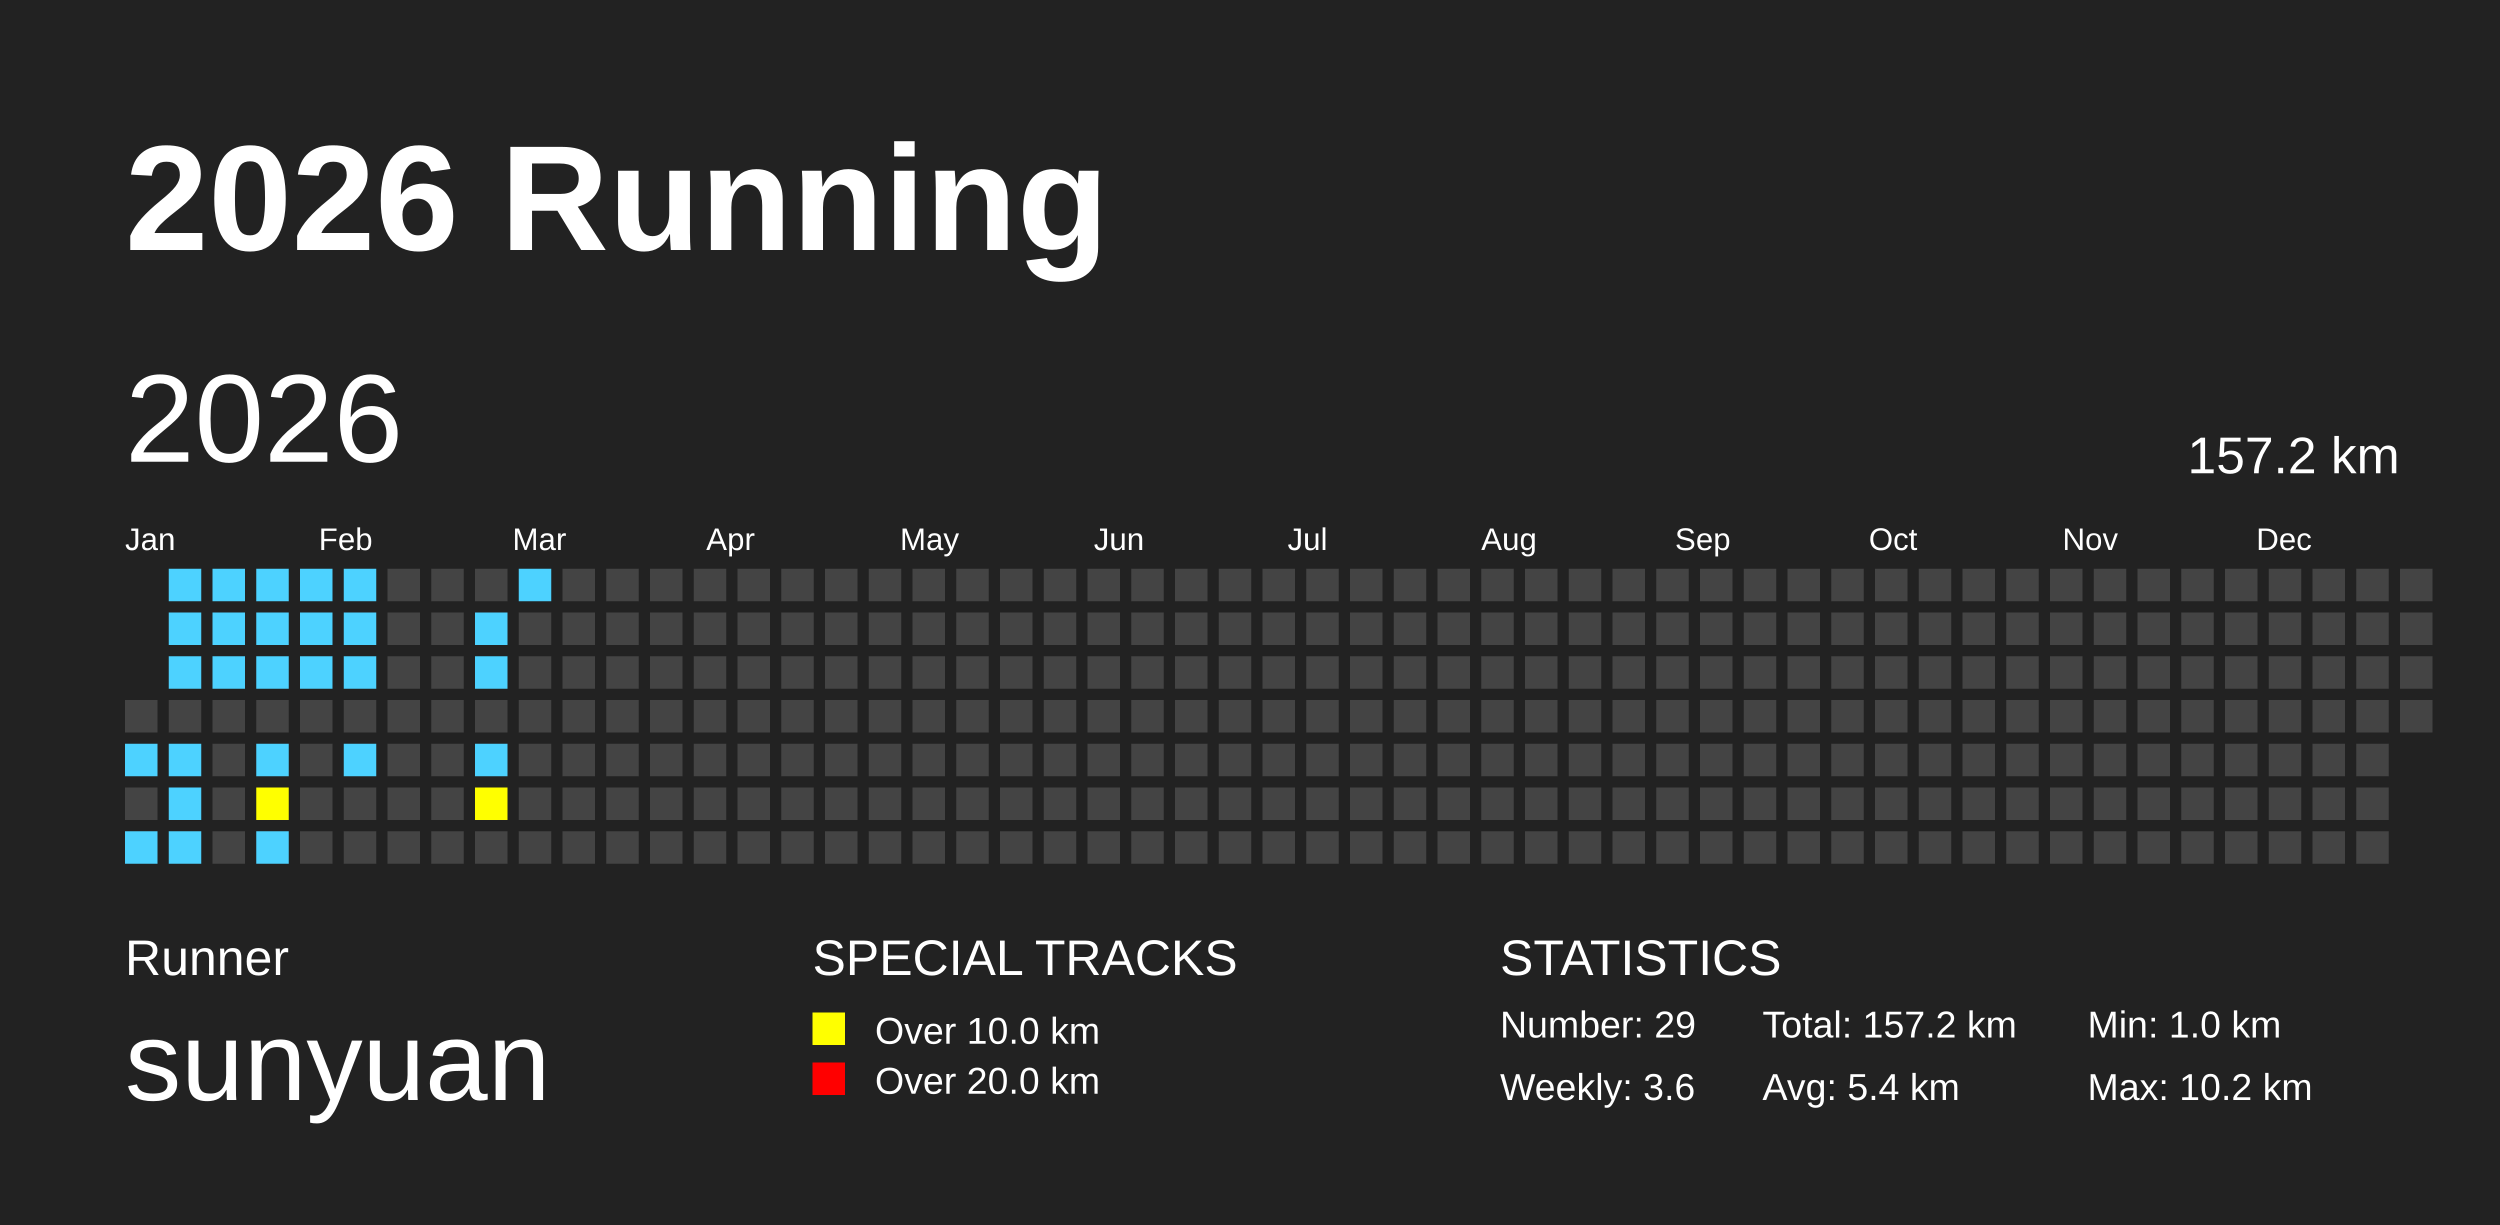
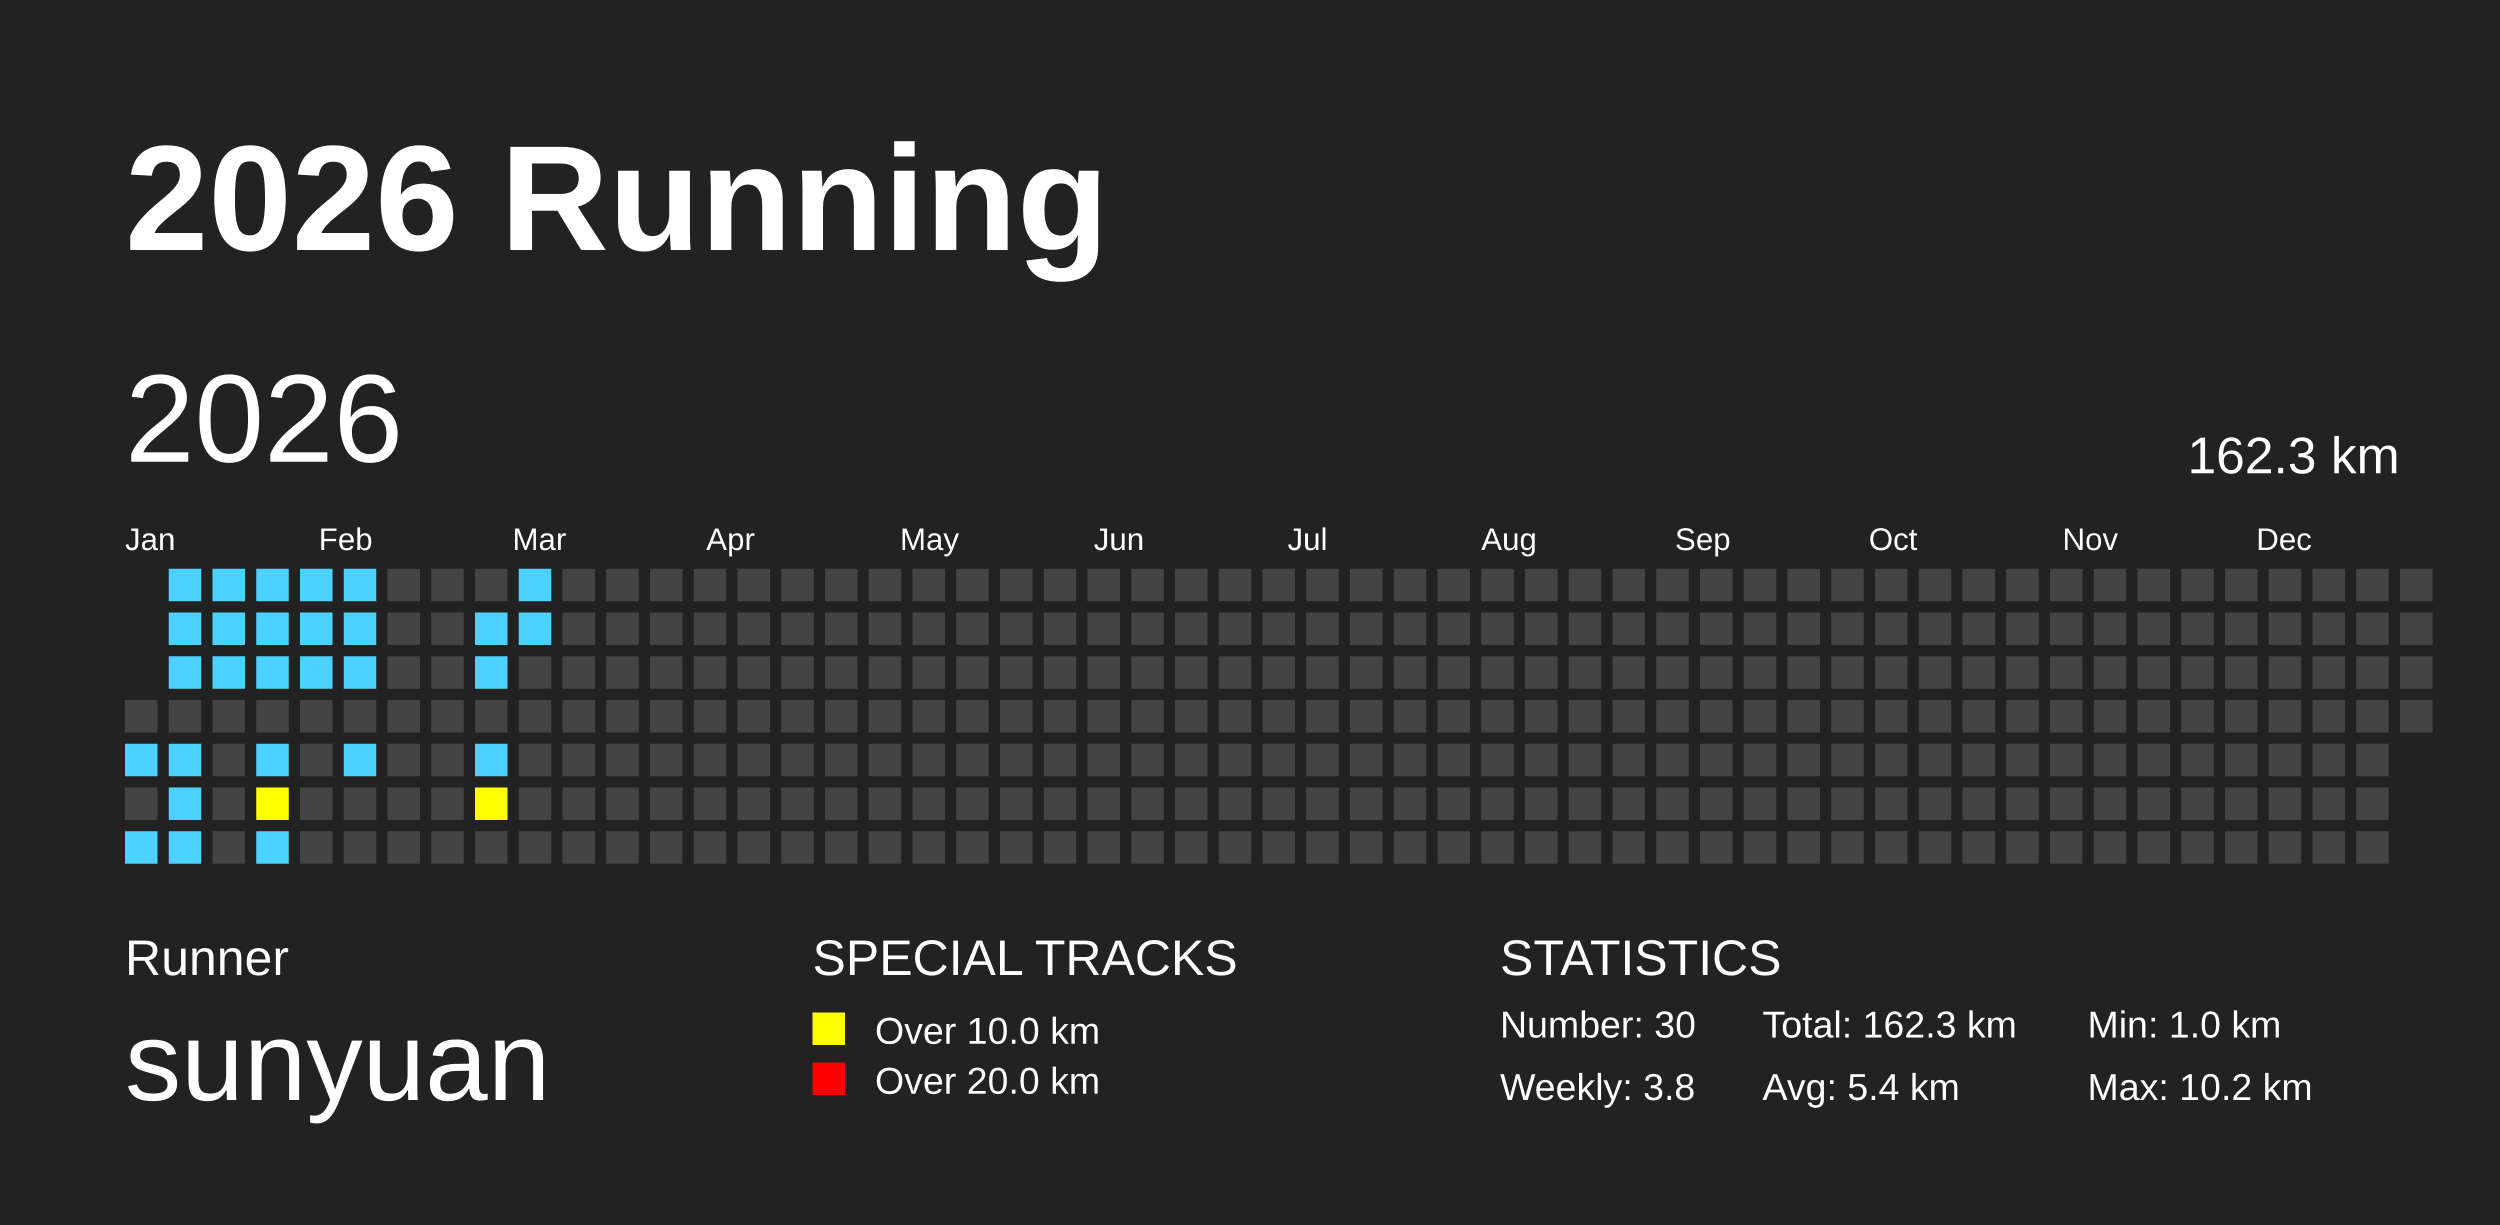
<svg xmlns="http://www.w3.org/2000/svg" baseProfile="full" height="98mm" version="1.1" viewBox="0,0,200,98" width="200mm">
  <defs />
  <rect fill="#222222" height="98" width="200" x="0" y="0" />
  <text fill="#FFFFFF" style="font-size:12px; font-family:Arial; font-weight:bold;" x="10" y="20">2026 Running</text>
  <text fill="#FFFFFF" style="font-size:4px; font-family:Arial" x="10" y="78">Runner</text>
  <text fill="#FFFFFF" style="font-size:9px; font-family:Arial" x="10" y="88">sunyuan</text>
  <text fill="#FFFFFF" style="font-size:4px; font-family:Arial" x="65" y="78">SPECIAL TRACKS</text>
  <rect fill="yellow" height="2.6" width="2.6" x="65" y="81" />
  <text fill="#FFFFFF" style="font-size:3px; font-family:Arial" x="70" y="83.5">Over 10.0 km</text>
  <rect fill="red" height="2.6" width="2.6" x="65" y="85" />
  <text fill="#FFFFFF" style="font-size:3px; font-family:Arial" x="70" y="87.5">Over 20.0 km</text>
  <text fill="#FFFFFF" style="font-size:4px; font-family:Arial" x="120" y="78">STATISTICS</text>
-   <text fill="#FFFFFF" style="font-size:3px; font-family:Arial" x="120" y="83">Number: 29</text>
-   <text fill="#FFFFFF" style="font-size:3px; font-family:Arial" x="120" y="88">Weekly: 3.6</text>
-   <text fill="#FFFFFF" style="font-size:3px; font-family:Arial" x="141" y="83">Total: 157.2 km</text>
+   <text fill="#FFFFFF" style="font-size:3px; font-family:Arial" x="120" y="83">Number: 30</text>
+   <text fill="#FFFFFF" style="font-size:3px; font-family:Arial" x="120" y="88">Weekly: 3.8</text>
+   <text fill="#FFFFFF" style="font-size:3px; font-family:Arial" x="141" y="83">Total: 162.3 km</text>
  <text fill="#FFFFFF" style="font-size:3px; font-family:Arial" x="141" y="88">Avg: 5.4 km</text>
  <text fill="#FFFFFF" style="font-size:3px; font-family:Arial" x="167" y="83">Min: 1.0 km</text>
  <text fill="#FFFFFF" style="font-size:3px; font-family:Arial" x="167" y="88">Max: 10.2 km</text>
  <text dominant-baseline="hanging" fill="#FFFFFF" style="font-size:10.0px; font-family:Arial;" x="10" y="30">2026</text>
-   <text dominant-baseline="hanging" fill="#FFFFFF" style="font-size:4.125px; font-family:Arial;" x="175" y="35">157.2 km</text>
+   <text dominant-baseline="hanging" fill="#FFFFFF" style="font-size:4.125px; font-family:Arial;" x="175" y="35">162.3 km</text>
  <text fill="#FFFFFF" style="font-size:2.5px; font-family:Arial" x="10.0" y="44">Jan</text>
  <text fill="#FFFFFF" style="font-size:2.5px; font-family:Arial" x="25.5" y="44">Feb</text>
  <text fill="#FFFFFF" style="font-size:2.5px; font-family:Arial" x="41.0" y="44">Mar</text>
  <text fill="#FFFFFF" style="font-size:2.5px; font-family:Arial" x="56.5" y="44">Apr</text>
  <text fill="#FFFFFF" style="font-size:2.5px; font-family:Arial" x="72.0" y="44">May</text>
  <text fill="#FFFFFF" style="font-size:2.5px; font-family:Arial" x="87.5" y="44">Jun</text>
  <text fill="#FFFFFF" style="font-size:2.5px; font-family:Arial" x="103.0" y="44">Jul</text>
  <text fill="#FFFFFF" style="font-size:2.5px; font-family:Arial" x="118.5" y="44">Aug</text>
  <text fill="#FFFFFF" style="font-size:2.5px; font-family:Arial" x="134.0" y="44">Sep</text>
  <text fill="#FFFFFF" style="font-size:2.5px; font-family:Arial" x="149.5" y="44">Oct</text>
  <text fill="#FFFFFF" style="font-size:2.5px; font-family:Arial" x="165.0" y="44">Nov</text>
  <text fill="#FFFFFF" style="font-size:2.5px; font-family:Arial" x="180.5" y="44">Dec</text>
  <rect fill="#444444" height="2.6" width="2.6" x="10.0" y="56.0" />
  <rect fill="#4DD2FF" height="2.6" width="2.6" x="10.0" y="59.5" />
  <rect fill="#444444" height="2.6" width="2.6" x="10.0" y="63.0" />
  <rect fill="#4DD2FF" height="2.6" width="2.6" x="10.0" y="66.5" />
  <rect fill="#4DD2FF" height="2.6" width="2.6" x="13.5" y="45.5" />
  <rect fill="#4DD2FF" height="2.6" width="2.6" x="13.5" y="49.0" />
  <rect fill="#4DD2FF" height="2.6" width="2.6" x="13.5" y="52.5" />
  <rect fill="#444444" height="2.6" width="2.6" x="13.5" y="56.0" />
  <rect fill="#4DD2FF" height="2.6" width="2.6" x="13.5" y="59.5" />
  <rect fill="#4DD2FF" height="2.6" width="2.6" x="13.5" y="63.0" />
  <rect fill="#4DD2FF" height="2.6" width="2.6" x="13.5" y="66.5" />
  <rect fill="#4DD2FF" height="2.6" width="2.6" x="17.0" y="45.5" />
  <rect fill="#4DD2FF" height="2.6" width="2.6" x="17.0" y="49.0" />
  <rect fill="#4DD2FF" height="2.6" width="2.6" x="17.0" y="52.5" />
  <rect fill="#444444" height="2.6" width="2.6" x="17.0" y="56.0" />
  <rect fill="#444444" height="2.6" width="2.6" x="17.0" y="59.5" />
  <rect fill="#444444" height="2.6" width="2.6" x="17.0" y="63.0" />
  <rect fill="#444444" height="2.6" width="2.6" x="17.0" y="66.5" />
  <rect fill="#4DD2FF" height="2.6" width="2.6" x="20.5" y="45.5" />
  <rect fill="#4DD2FF" height="2.6" width="2.6" x="20.5" y="49.0" />
  <rect fill="#4DD2FF" height="2.6" width="2.6" x="20.5" y="52.5" />
  <rect fill="#444444" height="2.6" width="2.6" x="20.5" y="56.0" />
  <rect fill="#4DD2FF" height="2.6" width="2.6" x="20.5" y="59.5" />
  <rect fill="yellow" height="2.6" width="2.6" x="20.5" y="63.0" />
  <rect fill="#4DD2FF" height="2.6" width="2.6" x="20.5" y="66.5" />
  <rect fill="#4DD2FF" height="2.6" width="2.6" x="24.0" y="45.5" />
  <rect fill="#4DD2FF" height="2.6" width="2.6" x="24.0" y="49.0" />
  <rect fill="#4DD2FF" height="2.6" width="2.6" x="24.0" y="52.5" />
  <rect fill="#444444" height="2.6" width="2.6" x="24.0" y="56.0" />
  <rect fill="#444444" height="2.6" width="2.6" x="24.0" y="59.5" />
  <rect fill="#444444" height="2.6" width="2.6" x="24.0" y="63.0" />
  <rect fill="#444444" height="2.6" width="2.6" x="24.0" y="66.5" />
  <rect fill="#4DD2FF" height="2.6" width="2.6" x="27.5" y="45.5" />
  <rect fill="#4DD2FF" height="2.6" width="2.6" x="27.5" y="49.0" />
  <rect fill="#4DD2FF" height="2.6" width="2.6" x="27.5" y="52.5" />
  <rect fill="#444444" height="2.6" width="2.6" x="27.5" y="56.0" />
  <rect fill="#4DD2FF" height="2.6" width="2.6" x="27.5" y="59.5" />
  <rect fill="#444444" height="2.6" width="2.6" x="27.5" y="63.0" />
  <rect fill="#444444" height="2.6" width="2.6" x="27.5" y="66.5" />
  <rect fill="#444444" height="2.6" width="2.6" x="31.0" y="45.5" />
  <rect fill="#444444" height="2.6" width="2.6" x="31.0" y="49.0" />
  <rect fill="#444444" height="2.6" width="2.6" x="31.0" y="52.5" />
  <rect fill="#444444" height="2.6" width="2.6" x="31.0" y="56.0" />
  <rect fill="#444444" height="2.6" width="2.6" x="31.0" y="59.5" />
  <rect fill="#444444" height="2.6" width="2.6" x="31.0" y="63.0" />
  <rect fill="#444444" height="2.6" width="2.6" x="31.0" y="66.5" />
  <rect fill="#444444" height="2.6" width="2.6" x="34.5" y="45.5" />
  <rect fill="#444444" height="2.6" width="2.6" x="34.5" y="49.0" />
  <rect fill="#444444" height="2.6" width="2.6" x="34.5" y="52.5" />
  <rect fill="#444444" height="2.6" width="2.6" x="34.5" y="56.0" />
  <rect fill="#444444" height="2.6" width="2.6" x="34.5" y="59.5" />
  <rect fill="#444444" height="2.6" width="2.6" x="34.5" y="63.0" />
  <rect fill="#444444" height="2.6" width="2.6" x="34.5" y="66.5" />
  <rect fill="#444444" height="2.6" width="2.6" x="38.0" y="45.5" />
  <rect fill="#4DD2FF" height="2.6" width="2.6" x="38.0" y="49.0" />
  <rect fill="#4DD2FF" height="2.6" width="2.6" x="38.0" y="52.5" />
  <rect fill="#444444" height="2.6" width="2.6" x="38.0" y="56.0" />
  <rect fill="#4DD2FF" height="2.6" width="2.6" x="38.0" y="59.5" />
  <rect fill="yellow" height="2.6" width="2.6" x="38.0" y="63.0" />
  <rect fill="#444444" height="2.6" width="2.6" x="38.0" y="66.5" />
  <rect fill="#4DD2FF" height="2.6" width="2.6" x="41.5" y="45.5" />
-   <rect fill="#444444" height="2.6" width="2.6" x="41.5" y="49.0" />
+   <rect fill="#4DD2FF" height="2.6" width="2.6" x="41.5" y="49.0" />
  <rect fill="#444444" height="2.6" width="2.6" x="41.5" y="52.5" />
  <rect fill="#444444" height="2.6" width="2.6" x="41.5" y="56.0" />
  <rect fill="#444444" height="2.6" width="2.6" x="41.5" y="59.5" />
  <rect fill="#444444" height="2.6" width="2.6" x="41.5" y="63.0" />
  <rect fill="#444444" height="2.6" width="2.6" x="41.5" y="66.5" />
  <rect fill="#444444" height="2.6" width="2.6" x="45.0" y="45.5" />
  <rect fill="#444444" height="2.6" width="2.6" x="45.0" y="49.0" />
  <rect fill="#444444" height="2.6" width="2.6" x="45.0" y="52.5" />
  <rect fill="#444444" height="2.6" width="2.6" x="45.0" y="56.0" />
  <rect fill="#444444" height="2.6" width="2.6" x="45.0" y="59.5" />
  <rect fill="#444444" height="2.6" width="2.6" x="45.0" y="63.0" />
  <rect fill="#444444" height="2.6" width="2.6" x="45.0" y="66.5" />
  <rect fill="#444444" height="2.6" width="2.6" x="48.5" y="45.5" />
  <rect fill="#444444" height="2.6" width="2.6" x="48.5" y="49.0" />
  <rect fill="#444444" height="2.6" width="2.6" x="48.5" y="52.5" />
  <rect fill="#444444" height="2.6" width="2.6" x="48.5" y="56.0" />
  <rect fill="#444444" height="2.6" width="2.6" x="48.5" y="59.5" />
  <rect fill="#444444" height="2.6" width="2.6" x="48.5" y="63.0" />
  <rect fill="#444444" height="2.6" width="2.6" x="48.5" y="66.5" />
  <rect fill="#444444" height="2.6" width="2.6" x="52.0" y="45.5" />
  <rect fill="#444444" height="2.6" width="2.6" x="52.0" y="49.0" />
  <rect fill="#444444" height="2.6" width="2.6" x="52.0" y="52.5" />
  <rect fill="#444444" height="2.6" width="2.6" x="52.0" y="56.0" />
  <rect fill="#444444" height="2.6" width="2.6" x="52.0" y="59.5" />
  <rect fill="#444444" height="2.6" width="2.6" x="52.0" y="63.0" />
  <rect fill="#444444" height="2.6" width="2.6" x="52.0" y="66.5" />
  <rect fill="#444444" height="2.6" width="2.6" x="55.5" y="45.5" />
  <rect fill="#444444" height="2.6" width="2.6" x="55.5" y="49.0" />
  <rect fill="#444444" height="2.6" width="2.6" x="55.5" y="52.5" />
  <rect fill="#444444" height="2.6" width="2.6" x="55.5" y="56.0" />
  <rect fill="#444444" height="2.6" width="2.6" x="55.5" y="59.5" />
  <rect fill="#444444" height="2.6" width="2.6" x="55.5" y="63.0" />
  <rect fill="#444444" height="2.6" width="2.6" x="55.5" y="66.5" />
  <rect fill="#444444" height="2.6" width="2.6" x="59.0" y="45.5" />
  <rect fill="#444444" height="2.6" width="2.6" x="59.0" y="49.0" />
  <rect fill="#444444" height="2.6" width="2.6" x="59.0" y="52.5" />
  <rect fill="#444444" height="2.6" width="2.6" x="59.0" y="56.0" />
  <rect fill="#444444" height="2.6" width="2.6" x="59.0" y="59.5" />
  <rect fill="#444444" height="2.6" width="2.6" x="59.0" y="63.0" />
  <rect fill="#444444" height="2.6" width="2.6" x="59.0" y="66.5" />
  <rect fill="#444444" height="2.6" width="2.6" x="62.5" y="45.5" />
  <rect fill="#444444" height="2.6" width="2.6" x="62.5" y="49.0" />
  <rect fill="#444444" height="2.6" width="2.6" x="62.5" y="52.5" />
  <rect fill="#444444" height="2.6" width="2.6" x="62.5" y="56.0" />
  <rect fill="#444444" height="2.6" width="2.6" x="62.5" y="59.5" />
  <rect fill="#444444" height="2.6" width="2.6" x="62.5" y="63.0" />
  <rect fill="#444444" height="2.6" width="2.6" x="62.5" y="66.5" />
  <rect fill="#444444" height="2.6" width="2.6" x="66.0" y="45.5" />
  <rect fill="#444444" height="2.6" width="2.6" x="66.0" y="49.0" />
  <rect fill="#444444" height="2.6" width="2.6" x="66.0" y="52.5" />
  <rect fill="#444444" height="2.6" width="2.6" x="66.0" y="56.0" />
  <rect fill="#444444" height="2.6" width="2.6" x="66.0" y="59.5" />
  <rect fill="#444444" height="2.6" width="2.6" x="66.0" y="63.0" />
  <rect fill="#444444" height="2.6" width="2.6" x="66.0" y="66.5" />
  <rect fill="#444444" height="2.6" width="2.6" x="69.5" y="45.5" />
  <rect fill="#444444" height="2.6" width="2.6" x="69.5" y="49.0" />
  <rect fill="#444444" height="2.6" width="2.6" x="69.5" y="52.5" />
  <rect fill="#444444" height="2.6" width="2.6" x="69.5" y="56.0" />
  <rect fill="#444444" height="2.6" width="2.6" x="69.5" y="59.5" />
  <rect fill="#444444" height="2.6" width="2.6" x="69.5" y="63.0" />
  <rect fill="#444444" height="2.6" width="2.6" x="69.5" y="66.5" />
  <rect fill="#444444" height="2.6" width="2.6" x="73.0" y="45.5" />
  <rect fill="#444444" height="2.6" width="2.6" x="73.0" y="49.0" />
  <rect fill="#444444" height="2.6" width="2.6" x="73.0" y="52.5" />
  <rect fill="#444444" height="2.6" width="2.6" x="73.0" y="56.0" />
  <rect fill="#444444" height="2.6" width="2.6" x="73.0" y="59.5" />
  <rect fill="#444444" height="2.6" width="2.6" x="73.0" y="63.0" />
  <rect fill="#444444" height="2.6" width="2.6" x="73.0" y="66.5" />
  <rect fill="#444444" height="2.6" width="2.6" x="76.5" y="45.5" />
  <rect fill="#444444" height="2.6" width="2.6" x="76.5" y="49.0" />
  <rect fill="#444444" height="2.6" width="2.6" x="76.5" y="52.5" />
  <rect fill="#444444" height="2.6" width="2.6" x="76.5" y="56.0" />
  <rect fill="#444444" height="2.6" width="2.6" x="76.5" y="59.5" />
  <rect fill="#444444" height="2.6" width="2.6" x="76.5" y="63.0" />
  <rect fill="#444444" height="2.6" width="2.6" x="76.5" y="66.5" />
  <rect fill="#444444" height="2.6" width="2.6" x="80.0" y="45.5" />
  <rect fill="#444444" height="2.6" width="2.6" x="80.0" y="49.0" />
  <rect fill="#444444" height="2.6" width="2.6" x="80.0" y="52.5" />
  <rect fill="#444444" height="2.6" width="2.6" x="80.0" y="56.0" />
  <rect fill="#444444" height="2.6" width="2.6" x="80.0" y="59.5" />
  <rect fill="#444444" height="2.6" width="2.6" x="80.0" y="63.0" />
  <rect fill="#444444" height="2.6" width="2.6" x="80.0" y="66.5" />
  <rect fill="#444444" height="2.6" width="2.6" x="83.5" y="45.5" />
  <rect fill="#444444" height="2.6" width="2.6" x="83.5" y="49.0" />
  <rect fill="#444444" height="2.6" width="2.6" x="83.5" y="52.5" />
  <rect fill="#444444" height="2.6" width="2.6" x="83.5" y="56.0" />
  <rect fill="#444444" height="2.6" width="2.6" x="83.5" y="59.5" />
  <rect fill="#444444" height="2.6" width="2.6" x="83.5" y="63.0" />
  <rect fill="#444444" height="2.6" width="2.6" x="83.5" y="66.5" />
  <rect fill="#444444" height="2.6" width="2.6" x="87.0" y="45.5" />
  <rect fill="#444444" height="2.6" width="2.6" x="87.0" y="49.0" />
  <rect fill="#444444" height="2.6" width="2.6" x="87.0" y="52.5" />
  <rect fill="#444444" height="2.6" width="2.6" x="87.0" y="56.0" />
  <rect fill="#444444" height="2.6" width="2.6" x="87.0" y="59.5" />
  <rect fill="#444444" height="2.6" width="2.6" x="87.0" y="63.0" />
  <rect fill="#444444" height="2.6" width="2.6" x="87.0" y="66.5" />
  <rect fill="#444444" height="2.6" width="2.6" x="90.5" y="45.5" />
  <rect fill="#444444" height="2.6" width="2.6" x="90.5" y="49.0" />
  <rect fill="#444444" height="2.6" width="2.6" x="90.5" y="52.5" />
  <rect fill="#444444" height="2.6" width="2.6" x="90.5" y="56.0" />
  <rect fill="#444444" height="2.6" width="2.6" x="90.5" y="59.5" />
  <rect fill="#444444" height="2.6" width="2.6" x="90.5" y="63.0" />
  <rect fill="#444444" height="2.6" width="2.6" x="90.5" y="66.5" />
  <rect fill="#444444" height="2.6" width="2.6" x="94.0" y="45.5" />
  <rect fill="#444444" height="2.6" width="2.6" x="94.0" y="49.0" />
  <rect fill="#444444" height="2.6" width="2.6" x="94.0" y="52.5" />
  <rect fill="#444444" height="2.6" width="2.6" x="94.0" y="56.0" />
  <rect fill="#444444" height="2.6" width="2.6" x="94.0" y="59.5" />
  <rect fill="#444444" height="2.6" width="2.6" x="94.0" y="63.0" />
  <rect fill="#444444" height="2.6" width="2.6" x="94.0" y="66.5" />
  <rect fill="#444444" height="2.6" width="2.6" x="97.5" y="45.5" />
  <rect fill="#444444" height="2.6" width="2.6" x="97.5" y="49.0" />
  <rect fill="#444444" height="2.6" width="2.6" x="97.5" y="52.5" />
  <rect fill="#444444" height="2.6" width="2.6" x="97.5" y="56.0" />
  <rect fill="#444444" height="2.6" width="2.6" x="97.5" y="59.5" />
  <rect fill="#444444" height="2.6" width="2.6" x="97.5" y="63.0" />
  <rect fill="#444444" height="2.6" width="2.6" x="97.5" y="66.5" />
  <rect fill="#444444" height="2.6" width="2.6" x="101.0" y="45.5" />
  <rect fill="#444444" height="2.6" width="2.6" x="101.0" y="49.0" />
  <rect fill="#444444" height="2.6" width="2.6" x="101.0" y="52.5" />
  <rect fill="#444444" height="2.6" width="2.6" x="101.0" y="56.0" />
  <rect fill="#444444" height="2.6" width="2.6" x="101.0" y="59.5" />
  <rect fill="#444444" height="2.6" width="2.6" x="101.0" y="63.0" />
  <rect fill="#444444" height="2.6" width="2.6" x="101.0" y="66.5" />
  <rect fill="#444444" height="2.6" width="2.6" x="104.5" y="45.5" />
  <rect fill="#444444" height="2.6" width="2.6" x="104.5" y="49.0" />
  <rect fill="#444444" height="2.6" width="2.6" x="104.5" y="52.5" />
  <rect fill="#444444" height="2.6" width="2.6" x="104.5" y="56.0" />
  <rect fill="#444444" height="2.6" width="2.6" x="104.5" y="59.5" />
  <rect fill="#444444" height="2.6" width="2.6" x="104.5" y="63.0" />
  <rect fill="#444444" height="2.6" width="2.6" x="104.5" y="66.5" />
  <rect fill="#444444" height="2.6" width="2.6" x="108.0" y="45.5" />
  <rect fill="#444444" height="2.6" width="2.6" x="108.0" y="49.0" />
  <rect fill="#444444" height="2.6" width="2.6" x="108.0" y="52.5" />
  <rect fill="#444444" height="2.6" width="2.6" x="108.0" y="56.0" />
  <rect fill="#444444" height="2.6" width="2.6" x="108.0" y="59.5" />
  <rect fill="#444444" height="2.6" width="2.6" x="108.0" y="63.0" />
  <rect fill="#444444" height="2.6" width="2.6" x="108.0" y="66.5" />
  <rect fill="#444444" height="2.6" width="2.6" x="111.5" y="45.5" />
  <rect fill="#444444" height="2.6" width="2.6" x="111.5" y="49.0" />
  <rect fill="#444444" height="2.6" width="2.6" x="111.5" y="52.5" />
  <rect fill="#444444" height="2.6" width="2.6" x="111.5" y="56.0" />
  <rect fill="#444444" height="2.6" width="2.6" x="111.5" y="59.5" />
  <rect fill="#444444" height="2.6" width="2.6" x="111.5" y="63.0" />
  <rect fill="#444444" height="2.6" width="2.6" x="111.5" y="66.5" />
  <rect fill="#444444" height="2.6" width="2.6" x="115.0" y="45.5" />
  <rect fill="#444444" height="2.6" width="2.6" x="115.0" y="49.0" />
  <rect fill="#444444" height="2.6" width="2.6" x="115.0" y="52.5" />
  <rect fill="#444444" height="2.6" width="2.6" x="115.0" y="56.0" />
  <rect fill="#444444" height="2.6" width="2.6" x="115.0" y="59.5" />
  <rect fill="#444444" height="2.6" width="2.6" x="115.0" y="63.0" />
  <rect fill="#444444" height="2.6" width="2.6" x="115.0" y="66.5" />
  <rect fill="#444444" height="2.6" width="2.6" x="118.5" y="45.5" />
  <rect fill="#444444" height="2.6" width="2.6" x="118.5" y="49.0" />
  <rect fill="#444444" height="2.6" width="2.6" x="118.5" y="52.5" />
  <rect fill="#444444" height="2.6" width="2.6" x="118.5" y="56.0" />
  <rect fill="#444444" height="2.6" width="2.6" x="118.5" y="59.5" />
  <rect fill="#444444" height="2.6" width="2.6" x="118.5" y="63.0" />
  <rect fill="#444444" height="2.6" width="2.6" x="118.5" y="66.5" />
  <rect fill="#444444" height="2.6" width="2.6" x="122.0" y="45.5" />
  <rect fill="#444444" height="2.6" width="2.6" x="122.0" y="49.0" />
  <rect fill="#444444" height="2.6" width="2.6" x="122.0" y="52.5" />
  <rect fill="#444444" height="2.6" width="2.6" x="122.0" y="56.0" />
  <rect fill="#444444" height="2.6" width="2.6" x="122.0" y="59.5" />
  <rect fill="#444444" height="2.6" width="2.6" x="122.0" y="63.0" />
  <rect fill="#444444" height="2.6" width="2.6" x="122.0" y="66.5" />
  <rect fill="#444444" height="2.6" width="2.6" x="125.5" y="45.5" />
  <rect fill="#444444" height="2.6" width="2.6" x="125.5" y="49.0" />
  <rect fill="#444444" height="2.6" width="2.6" x="125.5" y="52.5" />
  <rect fill="#444444" height="2.6" width="2.6" x="125.5" y="56.0" />
  <rect fill="#444444" height="2.6" width="2.6" x="125.5" y="59.5" />
  <rect fill="#444444" height="2.6" width="2.6" x="125.5" y="63.0" />
  <rect fill="#444444" height="2.6" width="2.6" x="125.5" y="66.5" />
  <rect fill="#444444" height="2.6" width="2.6" x="129.0" y="45.5" />
  <rect fill="#444444" height="2.6" width="2.6" x="129.0" y="49.0" />
  <rect fill="#444444" height="2.6" width="2.6" x="129.0" y="52.5" />
  <rect fill="#444444" height="2.6" width="2.6" x="129.0" y="56.0" />
  <rect fill="#444444" height="2.6" width="2.6" x="129.0" y="59.5" />
  <rect fill="#444444" height="2.6" width="2.6" x="129.0" y="63.0" />
  <rect fill="#444444" height="2.6" width="2.6" x="129.0" y="66.5" />
  <rect fill="#444444" height="2.6" width="2.6" x="132.5" y="45.5" />
  <rect fill="#444444" height="2.6" width="2.6" x="132.5" y="49.0" />
  <rect fill="#444444" height="2.6" width="2.6" x="132.5" y="52.5" />
  <rect fill="#444444" height="2.6" width="2.6" x="132.5" y="56.0" />
  <rect fill="#444444" height="2.6" width="2.6" x="132.5" y="59.5" />
  <rect fill="#444444" height="2.6" width="2.6" x="132.5" y="63.0" />
  <rect fill="#444444" height="2.6" width="2.6" x="132.5" y="66.5" />
  <rect fill="#444444" height="2.6" width="2.6" x="136.0" y="45.5" />
  <rect fill="#444444" height="2.6" width="2.6" x="136.0" y="49.0" />
  <rect fill="#444444" height="2.6" width="2.6" x="136.0" y="52.5" />
  <rect fill="#444444" height="2.6" width="2.6" x="136.0" y="56.0" />
  <rect fill="#444444" height="2.6" width="2.6" x="136.0" y="59.5" />
  <rect fill="#444444" height="2.6" width="2.6" x="136.0" y="63.0" />
  <rect fill="#444444" height="2.6" width="2.6" x="136.0" y="66.5" />
  <rect fill="#444444" height="2.6" width="2.6" x="139.5" y="45.5" />
  <rect fill="#444444" height="2.6" width="2.6" x="139.5" y="49.0" />
  <rect fill="#444444" height="2.6" width="2.6" x="139.5" y="52.5" />
  <rect fill="#444444" height="2.6" width="2.6" x="139.5" y="56.0" />
  <rect fill="#444444" height="2.6" width="2.6" x="139.5" y="59.5" />
  <rect fill="#444444" height="2.6" width="2.6" x="139.5" y="63.0" />
  <rect fill="#444444" height="2.6" width="2.6" x="139.5" y="66.5" />
  <rect fill="#444444" height="2.6" width="2.6" x="143.0" y="45.5" />
  <rect fill="#444444" height="2.6" width="2.6" x="143.0" y="49.0" />
  <rect fill="#444444" height="2.6" width="2.6" x="143.0" y="52.5" />
  <rect fill="#444444" height="2.6" width="2.6" x="143.0" y="56.0" />
  <rect fill="#444444" height="2.6" width="2.6" x="143.0" y="59.5" />
  <rect fill="#444444" height="2.6" width="2.6" x="143.0" y="63.0" />
  <rect fill="#444444" height="2.6" width="2.6" x="143.0" y="66.5" />
  <rect fill="#444444" height="2.6" width="2.6" x="146.5" y="45.5" />
  <rect fill="#444444" height="2.6" width="2.6" x="146.5" y="49.0" />
  <rect fill="#444444" height="2.6" width="2.6" x="146.5" y="52.5" />
  <rect fill="#444444" height="2.6" width="2.6" x="146.5" y="56.0" />
  <rect fill="#444444" height="2.6" width="2.6" x="146.5" y="59.5" />
  <rect fill="#444444" height="2.6" width="2.6" x="146.5" y="63.0" />
  <rect fill="#444444" height="2.6" width="2.6" x="146.5" y="66.5" />
  <rect fill="#444444" height="2.6" width="2.6" x="150.0" y="45.5" />
  <rect fill="#444444" height="2.6" width="2.6" x="150.0" y="49.0" />
  <rect fill="#444444" height="2.6" width="2.6" x="150.0" y="52.5" />
  <rect fill="#444444" height="2.6" width="2.6" x="150.0" y="56.0" />
  <rect fill="#444444" height="2.6" width="2.6" x="150.0" y="59.5" />
  <rect fill="#444444" height="2.6" width="2.6" x="150.0" y="63.0" />
  <rect fill="#444444" height="2.6" width="2.6" x="150.0" y="66.5" />
  <rect fill="#444444" height="2.6" width="2.6" x="153.5" y="45.5" />
  <rect fill="#444444" height="2.6" width="2.6" x="153.5" y="49.0" />
  <rect fill="#444444" height="2.6" width="2.6" x="153.5" y="52.5" />
  <rect fill="#444444" height="2.6" width="2.6" x="153.5" y="56.0" />
  <rect fill="#444444" height="2.6" width="2.6" x="153.5" y="59.5" />
  <rect fill="#444444" height="2.6" width="2.6" x="153.5" y="63.0" />
  <rect fill="#444444" height="2.6" width="2.6" x="153.5" y="66.5" />
  <rect fill="#444444" height="2.6" width="2.6" x="157.0" y="45.5" />
  <rect fill="#444444" height="2.6" width="2.6" x="157.0" y="49.0" />
  <rect fill="#444444" height="2.6" width="2.6" x="157.0" y="52.5" />
  <rect fill="#444444" height="2.6" width="2.6" x="157.0" y="56.0" />
  <rect fill="#444444" height="2.6" width="2.6" x="157.0" y="59.5" />
  <rect fill="#444444" height="2.6" width="2.6" x="157.0" y="63.0" />
  <rect fill="#444444" height="2.6" width="2.6" x="157.0" y="66.5" />
  <rect fill="#444444" height="2.6" width="2.6" x="160.5" y="45.5" />
  <rect fill="#444444" height="2.6" width="2.6" x="160.5" y="49.0" />
  <rect fill="#444444" height="2.6" width="2.6" x="160.5" y="52.5" />
  <rect fill="#444444" height="2.6" width="2.6" x="160.5" y="56.0" />
  <rect fill="#444444" height="2.6" width="2.6" x="160.5" y="59.5" />
  <rect fill="#444444" height="2.6" width="2.6" x="160.5" y="63.0" />
  <rect fill="#444444" height="2.6" width="2.6" x="160.5" y="66.5" />
  <rect fill="#444444" height="2.6" width="2.6" x="164.0" y="45.5" />
  <rect fill="#444444" height="2.6" width="2.6" x="164.0" y="49.0" />
  <rect fill="#444444" height="2.6" width="2.6" x="164.0" y="52.5" />
  <rect fill="#444444" height="2.6" width="2.6" x="164.0" y="56.0" />
  <rect fill="#444444" height="2.6" width="2.6" x="164.0" y="59.5" />
  <rect fill="#444444" height="2.6" width="2.6" x="164.0" y="63.0" />
  <rect fill="#444444" height="2.6" width="2.6" x="164.0" y="66.5" />
  <rect fill="#444444" height="2.6" width="2.6" x="167.5" y="45.5" />
  <rect fill="#444444" height="2.6" width="2.6" x="167.5" y="49.0" />
  <rect fill="#444444" height="2.6" width="2.6" x="167.5" y="52.5" />
  <rect fill="#444444" height="2.6" width="2.6" x="167.5" y="56.0" />
  <rect fill="#444444" height="2.6" width="2.6" x="167.5" y="59.5" />
  <rect fill="#444444" height="2.6" width="2.6" x="167.5" y="63.0" />
  <rect fill="#444444" height="2.6" width="2.6" x="167.5" y="66.5" />
  <rect fill="#444444" height="2.6" width="2.6" x="171.0" y="45.5" />
  <rect fill="#444444" height="2.6" width="2.6" x="171.0" y="49.0" />
  <rect fill="#444444" height="2.6" width="2.6" x="171.0" y="52.5" />
  <rect fill="#444444" height="2.6" width="2.6" x="171.0" y="56.0" />
  <rect fill="#444444" height="2.6" width="2.6" x="171.0" y="59.5" />
  <rect fill="#444444" height="2.6" width="2.6" x="171.0" y="63.0" />
  <rect fill="#444444" height="2.6" width="2.6" x="171.0" y="66.5" />
  <rect fill="#444444" height="2.6" width="2.6" x="174.5" y="45.5" />
  <rect fill="#444444" height="2.6" width="2.6" x="174.5" y="49.0" />
  <rect fill="#444444" height="2.6" width="2.6" x="174.5" y="52.5" />
  <rect fill="#444444" height="2.6" width="2.6" x="174.5" y="56.0" />
  <rect fill="#444444" height="2.6" width="2.6" x="174.5" y="59.5" />
  <rect fill="#444444" height="2.6" width="2.6" x="174.5" y="63.0" />
  <rect fill="#444444" height="2.6" width="2.6" x="174.5" y="66.5" />
  <rect fill="#444444" height="2.6" width="2.6" x="178.0" y="45.5" />
  <rect fill="#444444" height="2.6" width="2.6" x="178.0" y="49.0" />
  <rect fill="#444444" height="2.6" width="2.6" x="178.0" y="52.5" />
  <rect fill="#444444" height="2.6" width="2.6" x="178.0" y="56.0" />
  <rect fill="#444444" height="2.6" width="2.6" x="178.0" y="59.5" />
  <rect fill="#444444" height="2.6" width="2.6" x="178.0" y="63.0" />
  <rect fill="#444444" height="2.6" width="2.6" x="178.0" y="66.5" />
  <rect fill="#444444" height="2.6" width="2.6" x="181.5" y="45.5" />
  <rect fill="#444444" height="2.6" width="2.6" x="181.5" y="49.0" />
  <rect fill="#444444" height="2.6" width="2.6" x="181.5" y="52.5" />
  <rect fill="#444444" height="2.6" width="2.6" x="181.5" y="56.0" />
  <rect fill="#444444" height="2.6" width="2.6" x="181.5" y="59.5" />
  <rect fill="#444444" height="2.6" width="2.6" x="181.5" y="63.0" />
  <rect fill="#444444" height="2.6" width="2.6" x="181.5" y="66.5" />
  <rect fill="#444444" height="2.6" width="2.6" x="185.0" y="45.5" />
  <rect fill="#444444" height="2.6" width="2.6" x="185.0" y="49.0" />
  <rect fill="#444444" height="2.6" width="2.6" x="185.0" y="52.5" />
  <rect fill="#444444" height="2.6" width="2.6" x="185.0" y="56.0" />
  <rect fill="#444444" height="2.6" width="2.6" x="185.0" y="59.5" />
  <rect fill="#444444" height="2.6" width="2.6" x="185.0" y="63.0" />
  <rect fill="#444444" height="2.6" width="2.6" x="185.0" y="66.5" />
  <rect fill="#444444" height="2.6" width="2.6" x="188.5" y="45.5" />
  <rect fill="#444444" height="2.6" width="2.6" x="188.5" y="49.0" />
  <rect fill="#444444" height="2.6" width="2.6" x="188.5" y="52.5" />
  <rect fill="#444444" height="2.6" width="2.6" x="188.5" y="56.0" />
  <rect fill="#444444" height="2.6" width="2.6" x="188.5" y="59.5" />
  <rect fill="#444444" height="2.6" width="2.6" x="188.5" y="63.0" />
  <rect fill="#444444" height="2.6" width="2.6" x="188.5" y="66.5" />
  <rect fill="#444444" height="2.6" width="2.6" x="192.0" y="45.5" />
  <rect fill="#444444" height="2.6" width="2.6" x="192.0" y="49.0" />
  <rect fill="#444444" height="2.6" width="2.6" x="192.0" y="52.5" />
  <rect fill="#444444" height="2.6" width="2.6" x="192.0" y="56.0" />
</svg>
